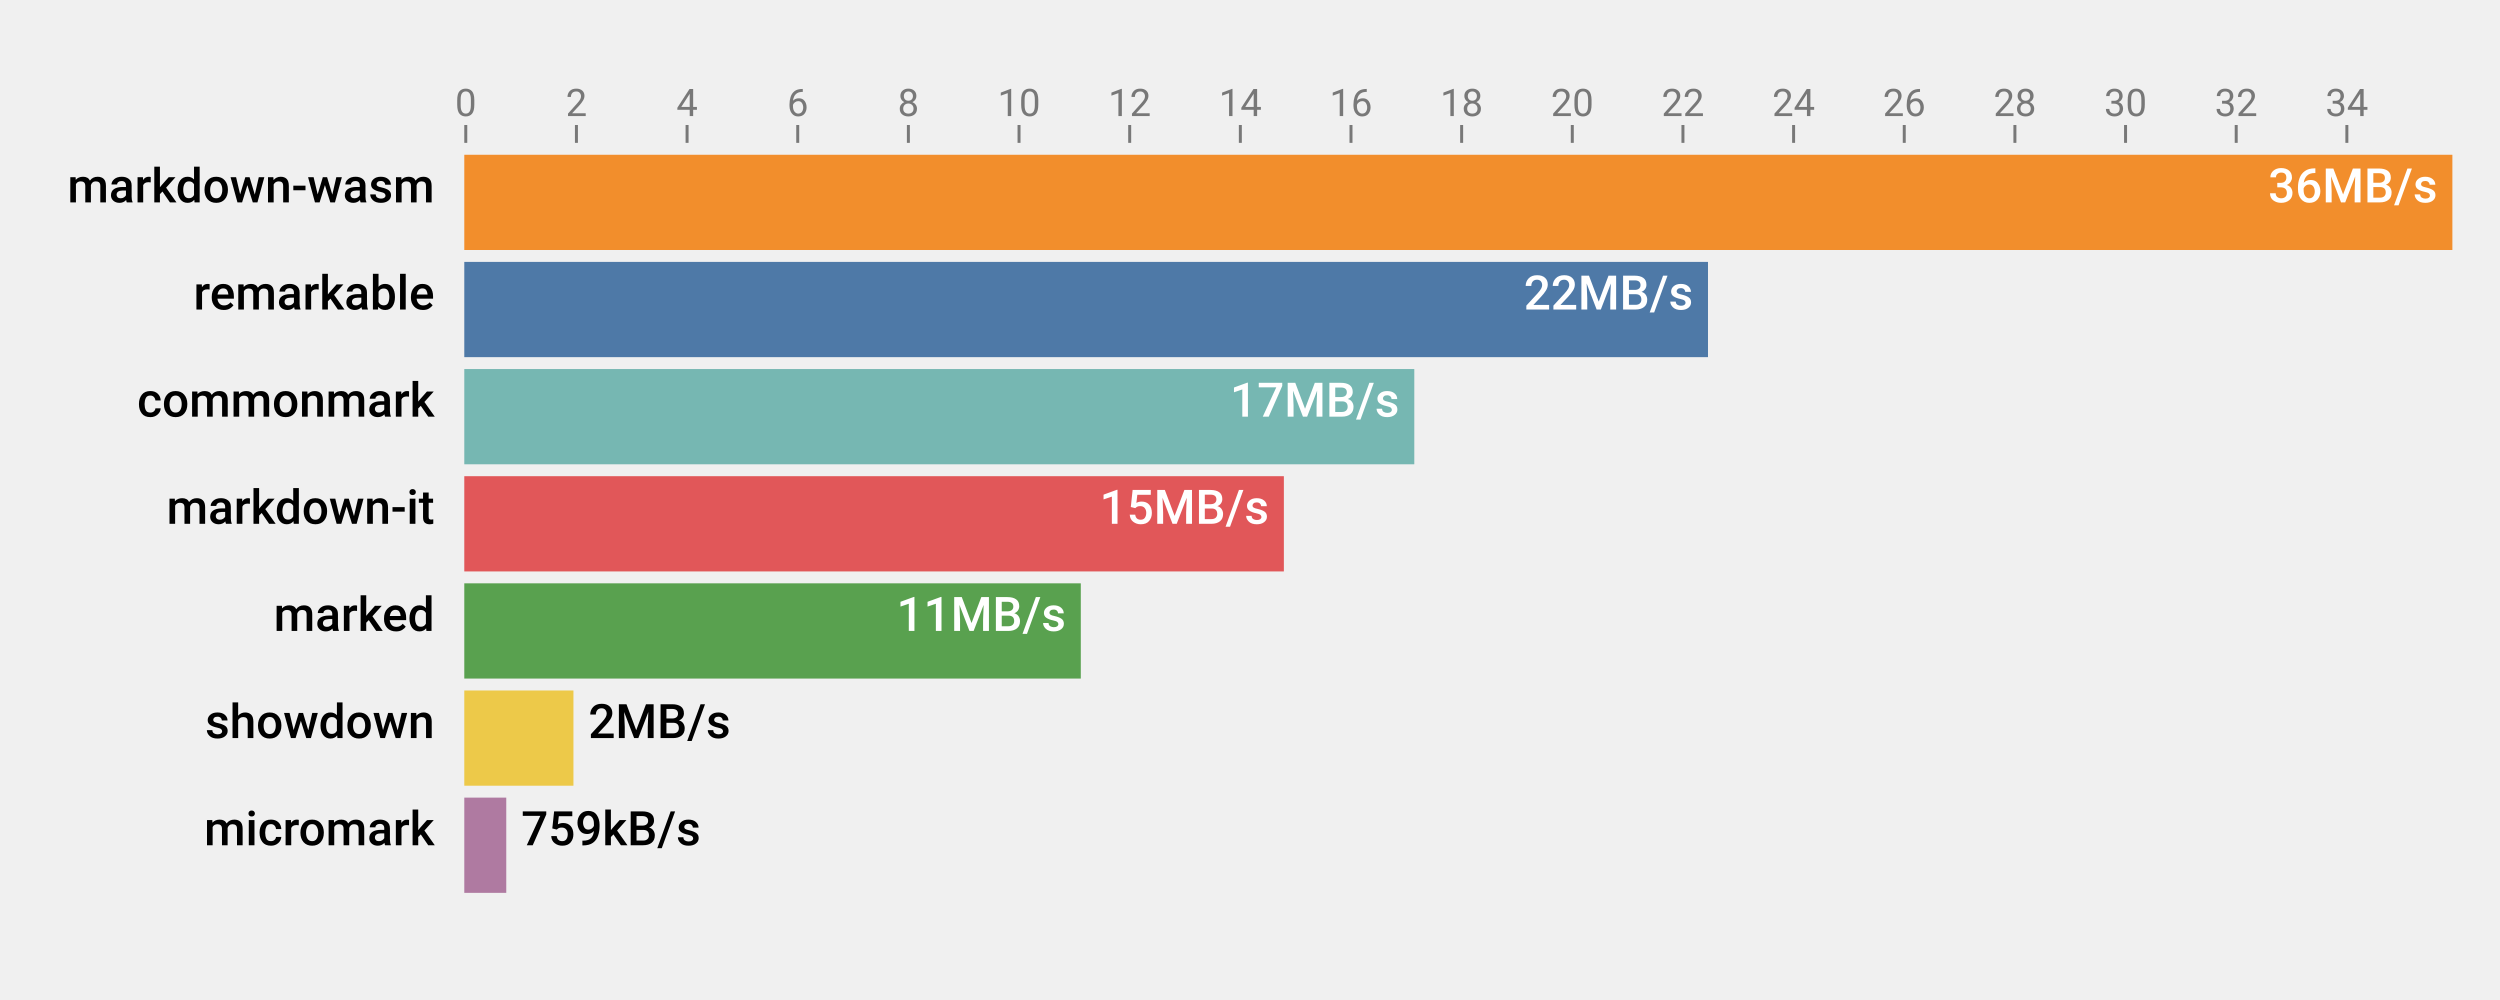
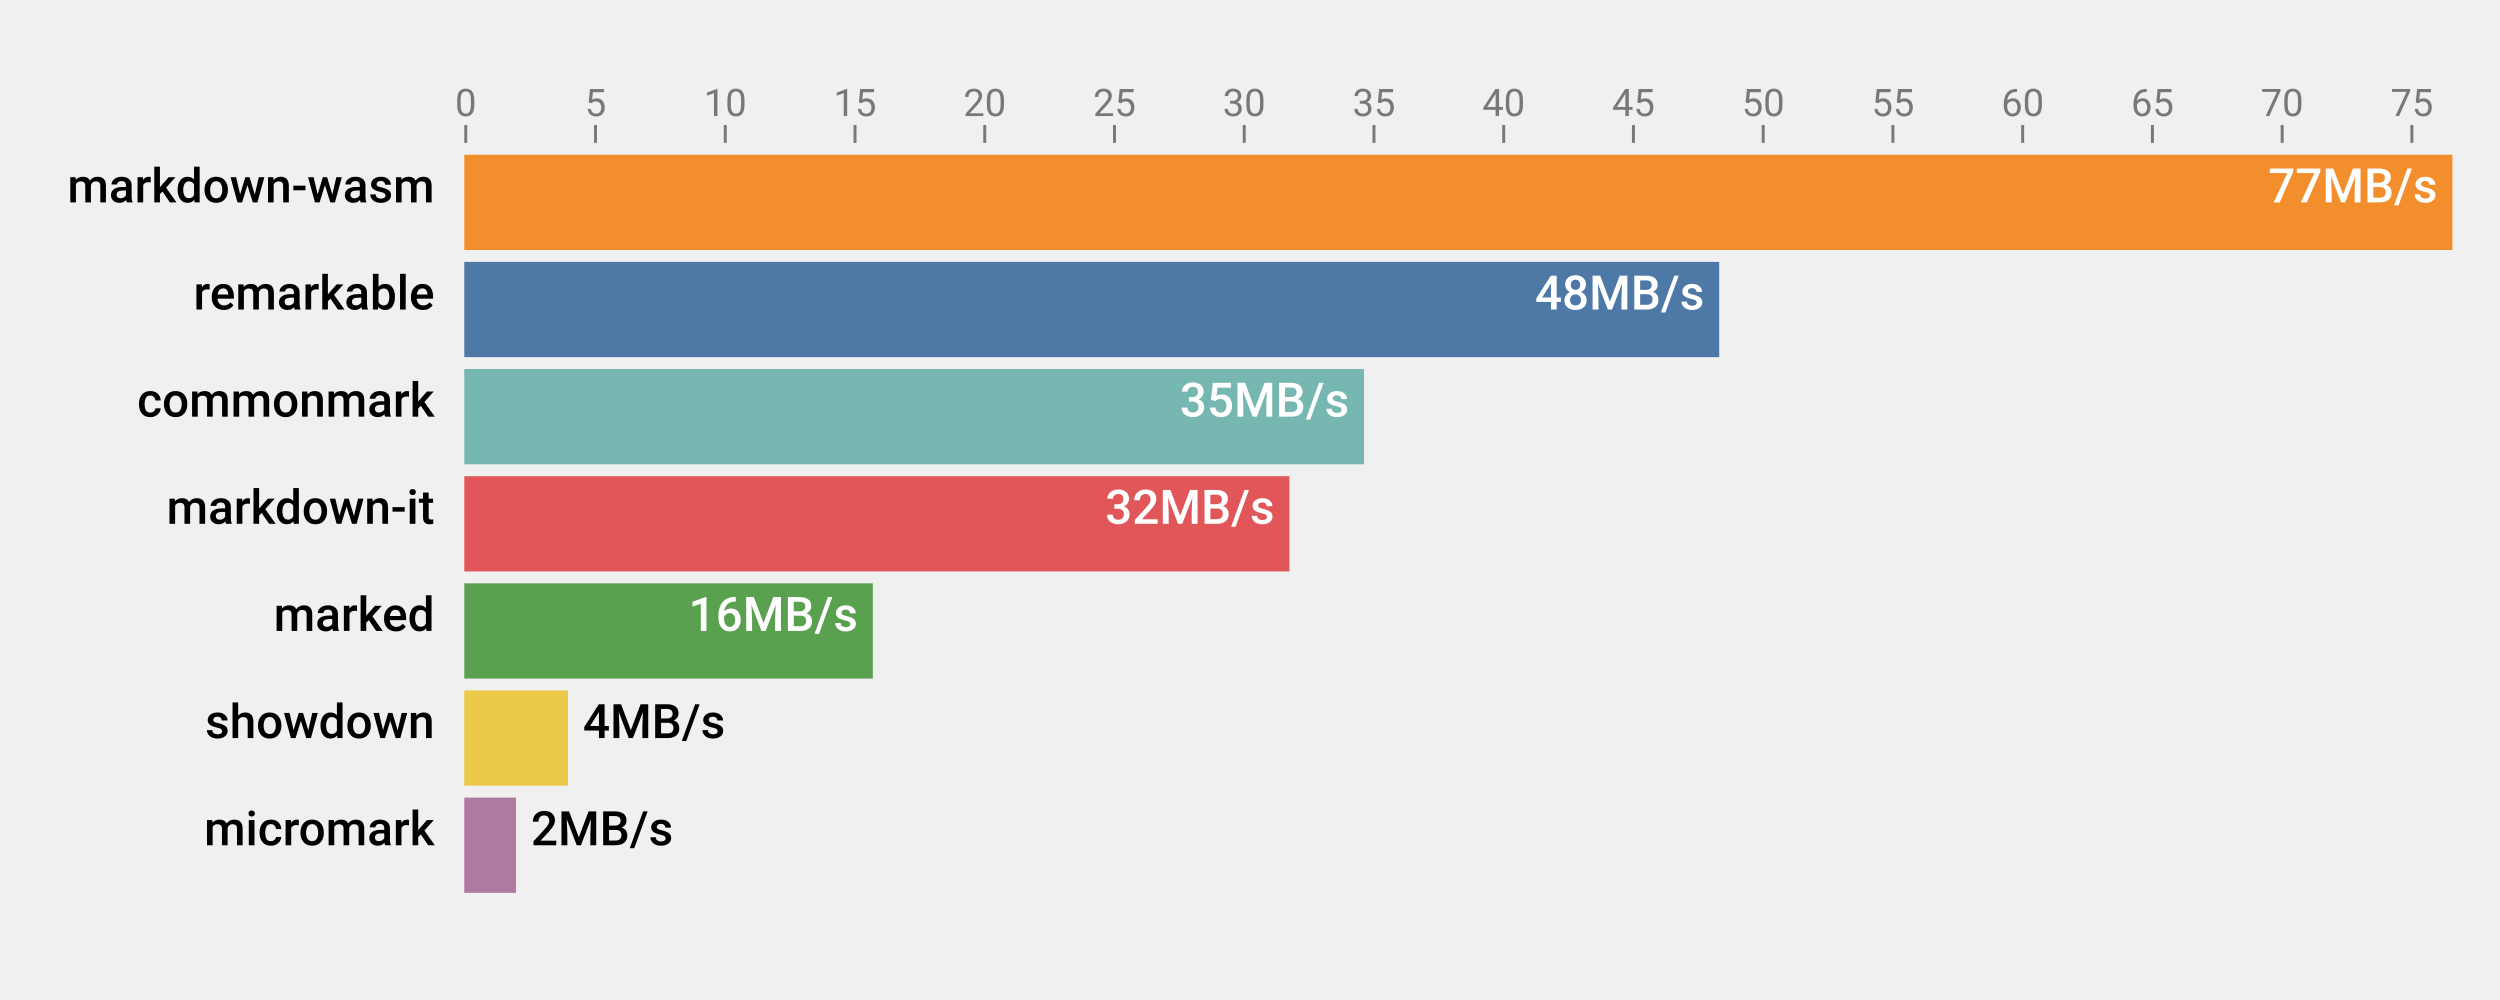
<svg xmlns="http://www.w3.org/2000/svg" width="840" height="336" font-family="system-ui,-apple-system,&quot;Segoe UI&quot;,Roboto,&quot;Helvetica Neue&quot;,&quot;Noto Sans&quot;,&quot;Liberation Sans&quot;,Arial,sans-serif" font-size="16">
  <g font-weight="500" text-anchor="end">
    <text x="156" y="68" alignment-baseline="central" dx="-10">markdown-wasm</text>
    <text x="156" y="104" alignment-baseline="central" dx="-10">remarkable</text>
    <text x="156" y="140" alignment-baseline="central" dx="-10">commonmark</text>
    <text x="156" y="176" alignment-baseline="central" dx="-10">markdown-it</text>
    <text x="156" y="212" alignment-baseline="central" dx="-10">marked</text>
    <text x="156" y="248" alignment-baseline="central" dx="-10">showdown</text>
    <text x="156" y="284" alignment-baseline="central" dx="-10">micromark</text>
  </g>
  <path fill="#f28e2c" d="M156 52h668v32H156z" />
-   <path fill="#4e79a7" d="M156 88h417.885v32H156z" />
-   <path fill="#76b7b2" d="M156 124h319.202v32H156z" />
-   <path fill="#e15759" d="M156 160h275.38v32H156z" />
-   <path fill="#59a14f" d="M156 196h207.148v32H156z" />
-   <path fill="#edc949" d="M156 232h36.679v32H156z" />
-   <path fill="#af7aa1" d="M156 268h14.105v32H156z" />
+   <path fill="#4e79a7" d="M156 88h421.653v32H156z" />
+   <path fill="#76b7b2" d="M156 124h302.32v32H156z" />
+   <path fill="#e15759" d="M156 160h277.25v32H156z" />
+   <path fill="#59a14f" d="M156 196h137.265v32H156z" />
+   <path fill="#edc949" d="M156 232h34.866v32H156z" />
+   <path fill="#af7aa1" d="M156 268h17.391v32H156z" />
  <g fill="#fff" font-weight="500" text-anchor="end">
-     <text x="824" y="68" alignment-baseline="central" dx="-5">36MB/s</text>
-     <text x="573.885" y="104" alignment-baseline="central" dx="-5">22MB/s</text>
-     <text x="475.202" y="140" alignment-baseline="central" dx="-5">17MB/s</text>
-     <text x="431.38" y="176" alignment-baseline="central" dx="-5">15MB/s</text>
-     <text x="363.148" y="212" alignment-baseline="central" dx="-5">11MB/s</text>
-     <text x="192.679" y="248" fill="#000" alignment-baseline="central" dx="5" text-anchor="start">2MB/s</text>
-     <text x="170.105" y="284" fill="#000" alignment-baseline="central" dx="5" text-anchor="start">759kB/s</text>
+     <text x="824" y="68" alignment-baseline="central" dx="-5">77MB/s</text>
+     <text x="577.653" y="104" alignment-baseline="central" dx="-5">48MB/s</text>
+     <text x="458.32" y="140" alignment-baseline="central" dx="-5">35MB/s</text>
+     <text x="433.25" y="176" alignment-baseline="central" dx="-5">32MB/s</text>
+     <text x="293.265" y="212" alignment-baseline="central" dx="-5">16MB/s</text>
+     <text x="190.866" y="248" fill="#000" alignment-baseline="central" dx="5" text-anchor="start">4MB/s</text>
+     <text x="173.391" y="284" fill="#000" alignment-baseline="central" dx="5" text-anchor="start">2MB/s</text>
  </g>
  <g fill="none" font-size="12.8" opacity=".5" text-anchor="middle">
    <g class="tick" opacity="1">
      <path stroke="currentColor" d="M156.5 48v-6" />
      <text y="-9" fill="currentColor" dy="0em" transform="translate(156.5 48)">0</text>
    </g>
    <g class="tick" opacity="1">
-       <path stroke="currentColor" d="M193.68 48v-6" />
-       <text y="-9" fill="currentColor" dy="0em" transform="translate(193.68 48)">2</text>
+       <path stroke="currentColor" d="M200.093 48v-6" />
+       <text y="-9" fill="currentColor" dy="0em" transform="translate(200.093 48)">5</text>
    </g>
    <g class="tick" opacity="1">
-       <path stroke="currentColor" d="M230.858 48v-6" />
-       <text y="-9" fill="currentColor" dy="0em" transform="translate(230.858 48)">4</text>
+       <path stroke="currentColor" d="M243.686 48v-6" />
+       <text y="-9" fill="currentColor" dy="0em" transform="translate(243.686 48)">10</text>
    </g>
    <g class="tick" opacity="1">
-       <path stroke="currentColor" d="M268.037 48v-6" />
-       <text y="-9" fill="currentColor" dy="0em" transform="translate(268.037 48)">6</text>
+       <path stroke="currentColor" d="M287.28 48v-6" />
+       <text y="-9" fill="currentColor" dy="0em" transform="translate(287.28 48)">15</text>
    </g>
    <g class="tick" opacity="1">
-       <path stroke="currentColor" d="M305.217 48v-6" />
-       <text y="-9" fill="currentColor" dy="0em" transform="translate(305.217 48)">8</text>
+       <path stroke="currentColor" d="M330.873 48v-6" />
+       <text y="-9" fill="currentColor" dy="0em" transform="translate(330.873 48)">20</text>
    </g>
    <g class="tick" opacity="1">
-       <path stroke="currentColor" d="M342.396 48v-6" />
-       <text y="-9" fill="currentColor" dy="0em" transform="translate(342.396 48)">10</text>
+       <path stroke="currentColor" d="M374.466 48v-6" />
+       <text y="-9" fill="currentColor" dy="0em" transform="translate(374.466 48)">25</text>
    </g>
    <g class="tick" opacity="1">
-       <path stroke="currentColor" d="M379.575 48v-6" />
-       <text y="-9" fill="currentColor" dy="0em" transform="translate(379.575 48)">12</text>
+       <path stroke="currentColor" d="M418.06 48v-6" />
+       <text y="-9" fill="currentColor" dy="0em" transform="translate(418.06 48)">30</text>
    </g>
    <g class="tick" opacity="1">
-       <path stroke="currentColor" d="M416.754 48v-6" />
-       <text y="-9" fill="currentColor" dy="0em" transform="translate(416.754 48)">14</text>
+       <path stroke="currentColor" d="M461.652 48v-6" />
+       <text y="-9" fill="currentColor" dy="0em" transform="translate(461.652 48)">35</text>
    </g>
    <g class="tick" opacity="1">
-       <path stroke="currentColor" d="M453.933 48v-6" />
-       <text y="-9" fill="currentColor" dy="0em" transform="translate(453.933 48)">16</text>
+       <path stroke="currentColor" d="M505.246 48v-6" />
+       <text y="-9" fill="currentColor" dy="0em" transform="translate(505.246 48)">40</text>
    </g>
    <g class="tick" opacity="1">
-       <path stroke="currentColor" d="M491.112 48v-6" />
-       <text y="-9" fill="currentColor" dy="0em" transform="translate(491.112 48)">18</text>
+       <path stroke="currentColor" d="M548.839 48v-6" />
+       <text y="-9" fill="currentColor" dy="0em" transform="translate(548.839 48)">45</text>
    </g>
    <g class="tick" opacity="1">
-       <path stroke="currentColor" d="M528.292 48v-6" />
-       <text y="-9" fill="currentColor" dy="0em" transform="translate(528.292 48)">20</text>
+       <path stroke="currentColor" d="M592.432 48v-6" />
+       <text y="-9" fill="currentColor" dy="0em" transform="translate(592.432 48)">50</text>
    </g>
    <g class="tick" opacity="1">
-       <path stroke="currentColor" d="M565.47 48v-6" />
-       <text y="-9" fill="currentColor" dy="0em" transform="translate(565.47 48)">22</text>
+       <path stroke="currentColor" d="M636.025 48v-6" />
+       <text y="-9" fill="currentColor" dy="0em" transform="translate(636.025 48)">55</text>
    </g>
    <g class="tick" opacity="1">
-       <path stroke="currentColor" d="M602.65 48v-6" />
-       <text y="-9" fill="currentColor" dy="0em" transform="translate(602.65 48)">24</text>
+       <path stroke="currentColor" d="M679.618 48v-6" />
+       <text y="-9" fill="currentColor" dy="0em" transform="translate(679.618 48)">60</text>
    </g>
    <g class="tick" opacity="1">
-       <path stroke="currentColor" d="M639.829 48v-6" />
-       <text y="-9" fill="currentColor" dy="0em" transform="translate(639.829 48)">26</text>
+       <path stroke="currentColor" d="M723.212 48v-6" />
+       <text y="-9" fill="currentColor" dy="0em" transform="translate(723.212 48)">65</text>
    </g>
    <g class="tick" opacity="1">
-       <path stroke="currentColor" d="M677.008 48v-6" />
-       <text y="-9" fill="currentColor" dy="0em" transform="translate(677.008 48)">28</text>
+       <path stroke="currentColor" d="M766.805 48v-6" />
+       <text y="-9" fill="currentColor" dy="0em" transform="translate(766.805 48)">70</text>
    </g>
    <g class="tick" opacity="1">
-       <path stroke="currentColor" d="M714.187 48v-6" />
-       <text y="-9" fill="currentColor" dy="0em" transform="translate(714.187 48)">30</text>
-     </g>
-     <g class="tick" opacity="1">
-       <path stroke="currentColor" d="M751.366 48v-6" />
-       <text y="-9" fill="currentColor" dy="0em" transform="translate(751.366 48)">32</text>
-     </g>
-     <g class="tick" opacity="1">
-       <path stroke="currentColor" d="M788.546 48v-6" />
-       <text y="-9" fill="currentColor" dy="0em" transform="translate(788.546 48)">34</text>
+       <path stroke="currentColor" d="M810.398 48v-6" />
+       <text y="-9" fill="currentColor" dy="0em" transform="translate(810.398 48)">75</text>
    </g>
  </g>
</svg>
